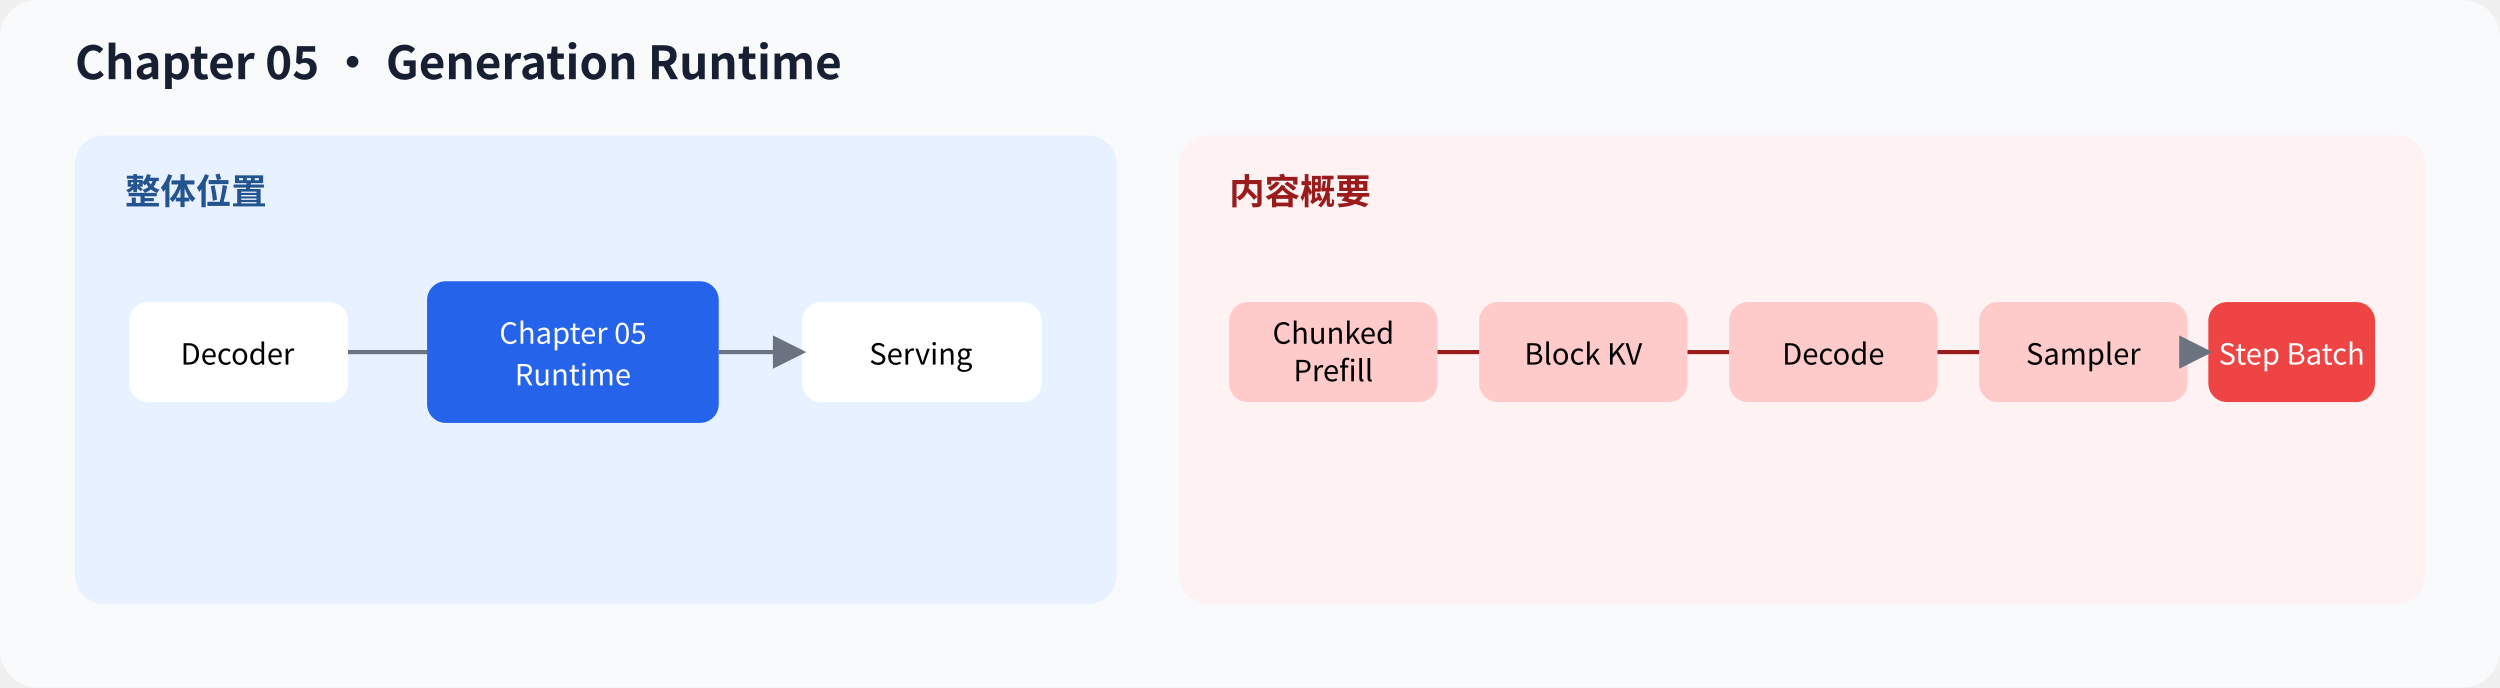
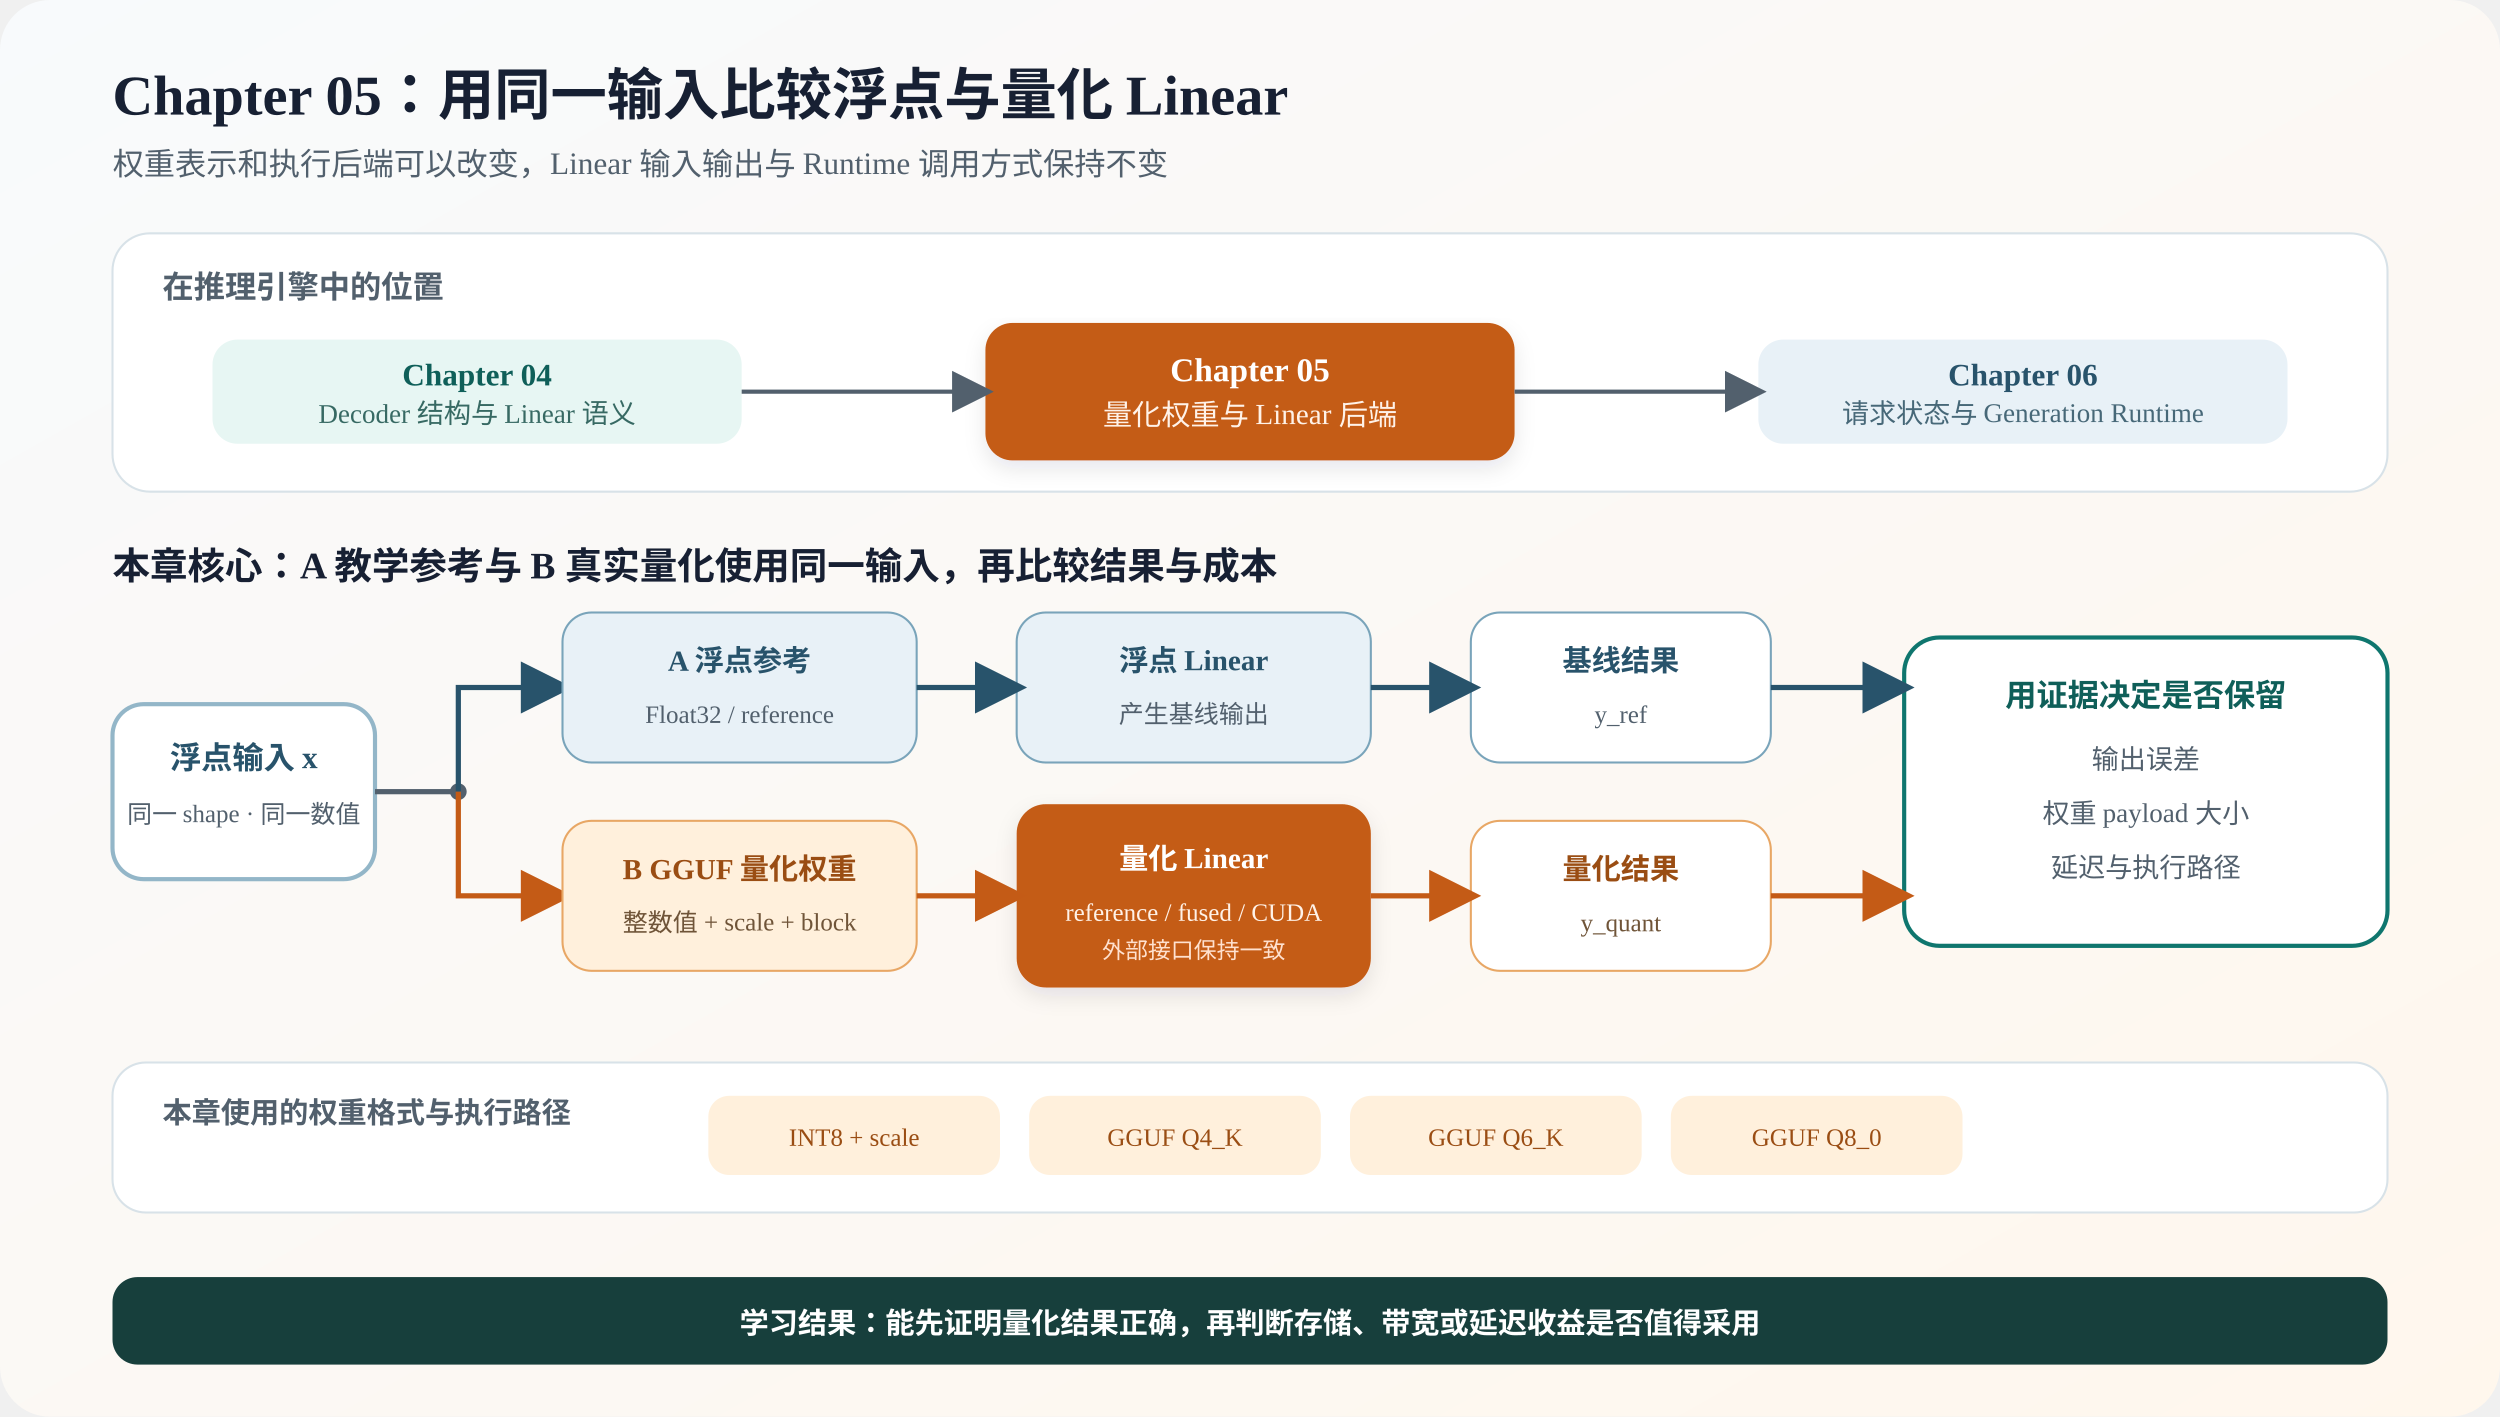
- <svg xmlns="http://www.w3.org/2000/svg" viewBox="0 0 1200 330" role="img" aria-labelledby="title desc">
+ <svg xmlns="http://www.w3.org/2000/svg" viewBox="0 0 1200 680" role="img" aria-labelledby="title desc">
  <defs>
-     <marker id="a" markerWidth="8" markerHeight="8" refX="7" refY="4" orient="auto">
-       <path d="M0 0L8 4L0 8Z" fill="#6b7280" />
+     <style>text { font-family: "Noto Sans CJK SC", "Droid Sans Fallback", sans-serif !important; }</style>
+     <linearGradient id="background" x1="0" y1="0" x2="1" y2="1">
+       <stop offset="0" stop-color="#f8fafc" />
+       <stop offset="1" stop-color="#fff7ed" />
+     </linearGradient>
+     <marker id="arrow" markerWidth="10" markerHeight="10" refX="8" refY="5" orient="auto">
+       <path d="M0,0 L10,5 L0,10 Z" fill="#52606d" />
    </marker>
+     <marker id="arrow-blue" markerWidth="10" markerHeight="10" refX="8" refY="5" orient="auto">
+       <path d="M0,0 L10,5 L0,10 Z" fill="#28536b" />
+     </marker>
+     <marker id="arrow-orange" markerWidth="10" markerHeight="10" refX="8" refY="5" orient="auto">
+       <path d="M0,0 L10,5 L0,10 Z" fill="#c45b16" />
+     </marker>
+     <filter id="shadow" x="-10%" y="-10%" width="120%" height="130%">
+       <feDropShadow dx="0" dy="4" stdDeviation="5" flood-color="#0f172a" flood-opacity="0.10" />
+     </filter>
  </defs>
-   <rect width="1200" height="330" rx="18" fill="#f8fafc" />
-   <text x="36" y="38" font-family="Noto Sans CJK SC" font-size="22" font-weight="700" fill="#172033">Chapter 05 · Generation Runtime</text>
-   <rect x="36" y="65" width="500" height="225" rx="14" fill="#e8f1ff" />
-   <text x="60" y="98" font-family="Noto Sans CJK SC" font-size="17" font-weight="700" fill="#24548f">整体位置</text>
-   <g font-family="Noto Sans CJK SC" font-size="14" text-anchor="middle">
-     <rect x="62" y="145" width="105" height="48" rx="9" fill="#fff" />
-     <text x="114" y="175">Decoder</text>
-     <rect x="205" y="135" width="140" height="68" rx="9" fill="#2563eb" />
-     <text x="275" y="165" fill="#fff">Chapter 05</text>
-     <text x="275" y="185" fill="#fff">Runtime</text>
-     <rect x="385" y="145" width="115" height="48" rx="9" fill="#fff" />
-     <text x="442" y="175">Serving</text>
+   <rect width="1200" height="680" rx="24" fill="url(#background)" />
+   <text x="54" y="55" font-size="27" font-weight="700" fill="#172033">Chapter 05：用同一输入比较浮点与量化 Linear</text>
+   <text x="54" y="84" font-size="15" fill="#52606d">权重表示和执行后端可以改变，Linear 输入输出与 Runtime 调用方式保持不变</text>
+   <rect x="54" y="112" width="1092" height="124" rx="18" fill="#ffffff" stroke="#d8e2e8" />
+   <text x="78" y="143" font-size="15" font-weight="700" fill="#52606d">在推理引擎中的位置</text>
+   <g text-anchor="middle">
+     <rect x="102" y="163" width="254" height="50" rx="12" fill="#e7f6f3" />
+     <text x="229" y="185" font-size="15" font-weight="700" fill="#0f5f59">Chapter 04</text>
+     <text x="229" y="203" font-size="13" fill="#376963">Decoder 结构与 Linear 语义</text>
+     <rect x="473" y="155" width="254" height="66" rx="13" fill="#c45b16" filter="url(#shadow)" />
+     <text x="600" y="183" font-size="16" font-weight="700" fill="#ffffff">Chapter 05</text>
+     <text x="600" y="204" font-size="14" fill="#fff2e8">量化权重与 Linear 后端</text>
+     <rect x="844" y="163" width="254" height="50" rx="12" fill="#e8f1f7" />
+     <text x="971" y="185" font-size="15" font-weight="700" fill="#28536b">Chapter 06</text>
+     <text x="971" y="203" font-size="13" fill="#476878">请求状态与 Generation Runtime</text>
  </g>
-   <path d="M167 169H205M345 169H385" stroke="#6b7280" stroke-width="2" marker-end="url(#a)" />
-   <rect x="566" y="65" width="598" height="225" rx="14" fill="#fef2f2" />
-   <text x="590" y="98" font-family="Noto Sans CJK SC" font-size="17" font-weight="700" fill="#991b1b">内容概要</text>
-   <g font-family="Noto Sans CJK SC" font-size="14" text-anchor="middle">
-     <rect x="590" y="145" width="100" height="48" rx="9" fill="#fecaca" />
-     <text x="640" y="165">Chunked</text>
-     <text x="640" y="183">Prefill</text>
-     <rect x="710" y="145" width="100" height="48" rx="9" fill="#fecaca" />
-     <text x="760" y="175">Block KV</text>
-     <rect x="830" y="145" width="100" height="48" rx="9" fill="#fecaca" />
-     <text x="880" y="175">Decode</text>
-     <rect x="950" y="145" width="100" height="48" rx="9" fill="#fecaca" />
-     <text x="1000" y="175">Sampler</text>
-     <rect x="1060" y="145" width="80" height="48" rx="9" fill="#ef4444" />
-     <text x="1100" y="175" fill="#fff">Step Batch</text>
+   <path d="M356 188 H473" fill="none" stroke="#52606d" stroke-width="2" marker-end="url(#arrow)" />
+   <path d="M727 188 H844" fill="none" stroke="#52606d" stroke-width="2" marker-end="url(#arrow)" />
+   <text x="54" y="278" font-size="18" font-weight="700" fill="#172033">本章核心：A 教学参考与 B 真实量化使用同一输入，再比较结果与成本</text>
+   <rect x="54" y="338" width="126" height="84" rx="15" fill="#ffffff" stroke="#93b6c8" stroke-width="2" />
+   <text x="117" y="369" font-size="15" font-weight="700" text-anchor="middle" fill="#28536b">浮点输入 x</text>
+   <text x="117" y="395" font-size="12" text-anchor="middle" fill="#52606d">同一 shape · 同一数值</text>
+   <path d="M180 380 H220" fill="none" stroke="#52606d" stroke-width="2.5" />
+   <circle cx="220" cy="380" r="4" fill="#52606d" />
+   <path d="M220 380 V330 H270" fill="none" stroke="#28536b" stroke-width="2.5" marker-end="url(#arrow-blue)" />
+   <path d="M220 380 V430 H270" fill="none" stroke="#c45b16" stroke-width="2.5" marker-end="url(#arrow-orange)" />
+   <g text-anchor="middle">
+     <rect x="270" y="294" width="170" height="72" rx="14" fill="#e8f1f7" stroke="#79a4ba" />
+     <text x="355" y="322" font-size="14" font-weight="700" fill="#28536b">A 浮点参考</text>
+     <text x="355" y="347" font-size="12" fill="#52606d">Float32 / reference</text>
+     <rect x="488" y="294" width="170" height="72" rx="14" fill="#e8f1f7" stroke="#79a4ba" />
+     <text x="573" y="322" font-size="14" font-weight="700" fill="#28536b">浮点 Linear</text>
+     <text x="573" y="347" font-size="12" fill="#52606d">产生基线输出</text>
+     <rect x="706" y="294" width="144" height="72" rx="14" fill="#ffffff" stroke="#79a4ba" />
+     <text x="778" y="322" font-size="14" font-weight="700" fill="#28536b">基线结果</text>
+     <text x="778" y="347" font-size="12" fill="#52606d">y_ref</text>
+     <rect x="270" y="394" width="170" height="72" rx="14" fill="#fff0dc" stroke="#e8a765" />
+     <text x="355" y="422" font-size="14" font-weight="700" fill="#9a4d13">B GGUF 量化权重</text>
+     <text x="355" y="447" font-size="12" fill="#6f5438">整数值 + scale + block</text>
+     <rect x="488" y="386" width="170" height="88" rx="14" fill="#c45b16" filter="url(#shadow)" />
+     <text x="573" y="417" font-size="14" font-weight="700" fill="#ffffff">量化 Linear</text>
+     <text x="573" y="442" font-size="12" fill="#fff2e8">reference / fused / CUDA</text>
+     <text x="573" y="460" font-size="11" fill="#ffe1cf">外部接口保持一致</text>
+     <rect x="706" y="394" width="144" height="72" rx="14" fill="#ffffff" stroke="#e8a765" />
+     <text x="778" y="422" font-size="14" font-weight="700" fill="#9a4d13">量化结果</text>
+     <text x="778" y="447" font-size="12" fill="#6f5438">y_quant</text>
+     <rect x="914" y="306" width="232" height="148" rx="17" fill="#ffffff" stroke="#0f766e" stroke-width="2" />
+     <text x="1030" y="339" font-size="15" font-weight="700" fill="#0f5f59">用证据决定是否保留</text>
+     <text x="1030" y="369" font-size="13" fill="#52606d">输出误差</text>
+     <text x="1030" y="395" font-size="13" fill="#52606d">权重 payload 大小</text>
+     <text x="1030" y="421" font-size="13" fill="#52606d">延迟与执行路径</text>
  </g>
-   <path d="M690 169H710M810 169H830M930 169H950M1050 169H1060" stroke="#991b1b" stroke-width="2" marker-end="url(#a)" />
+   <path d="M440 330 H488" fill="none" stroke="#28536b" stroke-width="2.5" marker-end="url(#arrow-blue)" />
+   <path d="M658 330 H706" fill="none" stroke="#28536b" stroke-width="2.5" marker-end="url(#arrow-blue)" />
+   <path d="M440 430 H488" fill="none" stroke="#c45b16" stroke-width="2.5" marker-end="url(#arrow-orange)" />
+   <path d="M658 430 H706" fill="none" stroke="#c45b16" stroke-width="2.5" marker-end="url(#arrow-orange)" />
+   <path d="M850 330 H914" fill="none" stroke="#28536b" stroke-width="2.5" marker-end="url(#arrow-blue)" />
+   <path d="M850 430 H914" fill="none" stroke="#c45b16" stroke-width="2.5" marker-end="url(#arrow-orange)" />
+   <rect x="54" y="510" width="1092" height="72" rx="16" fill="#ffffff" stroke="#d8e2e8" />
+   <text x="78" y="539" font-size="14" font-weight="700" fill="#52606d">本章使用的权重格式与执行路径</text>
+   <g text-anchor="middle" font-size="12">
+     <rect x="340" y="526" width="140" height="38" rx="10" fill="#fff0dc" />
+     <text x="410" y="550" fill="#9a4d13">INT8 + scale</text>
+     <rect x="494" y="526" width="140" height="38" rx="10" fill="#fff0dc" />
+     <text x="564" y="550" fill="#9a4d13">GGUF Q4_K</text>
+     <rect x="648" y="526" width="140" height="38" rx="10" fill="#fff0dc" />
+     <text x="718" y="550" fill="#9a4d13">GGUF Q6_K</text>
+     <rect x="802" y="526" width="140" height="38" rx="10" fill="#fff0dc" />
+     <text x="872" y="550" fill="#9a4d13">GGUF Q8_0</text>
+   </g>
+   <rect x="54" y="613" width="1092" height="42" rx="12" fill="#173f3c" />
+   <text x="600" y="640" font-size="14" font-weight="700" text-anchor="middle" fill="#ffffff">学习结果：能先证明量化结果正确，再判断存储、带宽或延迟收益是否值得采用</text>
</svg>
